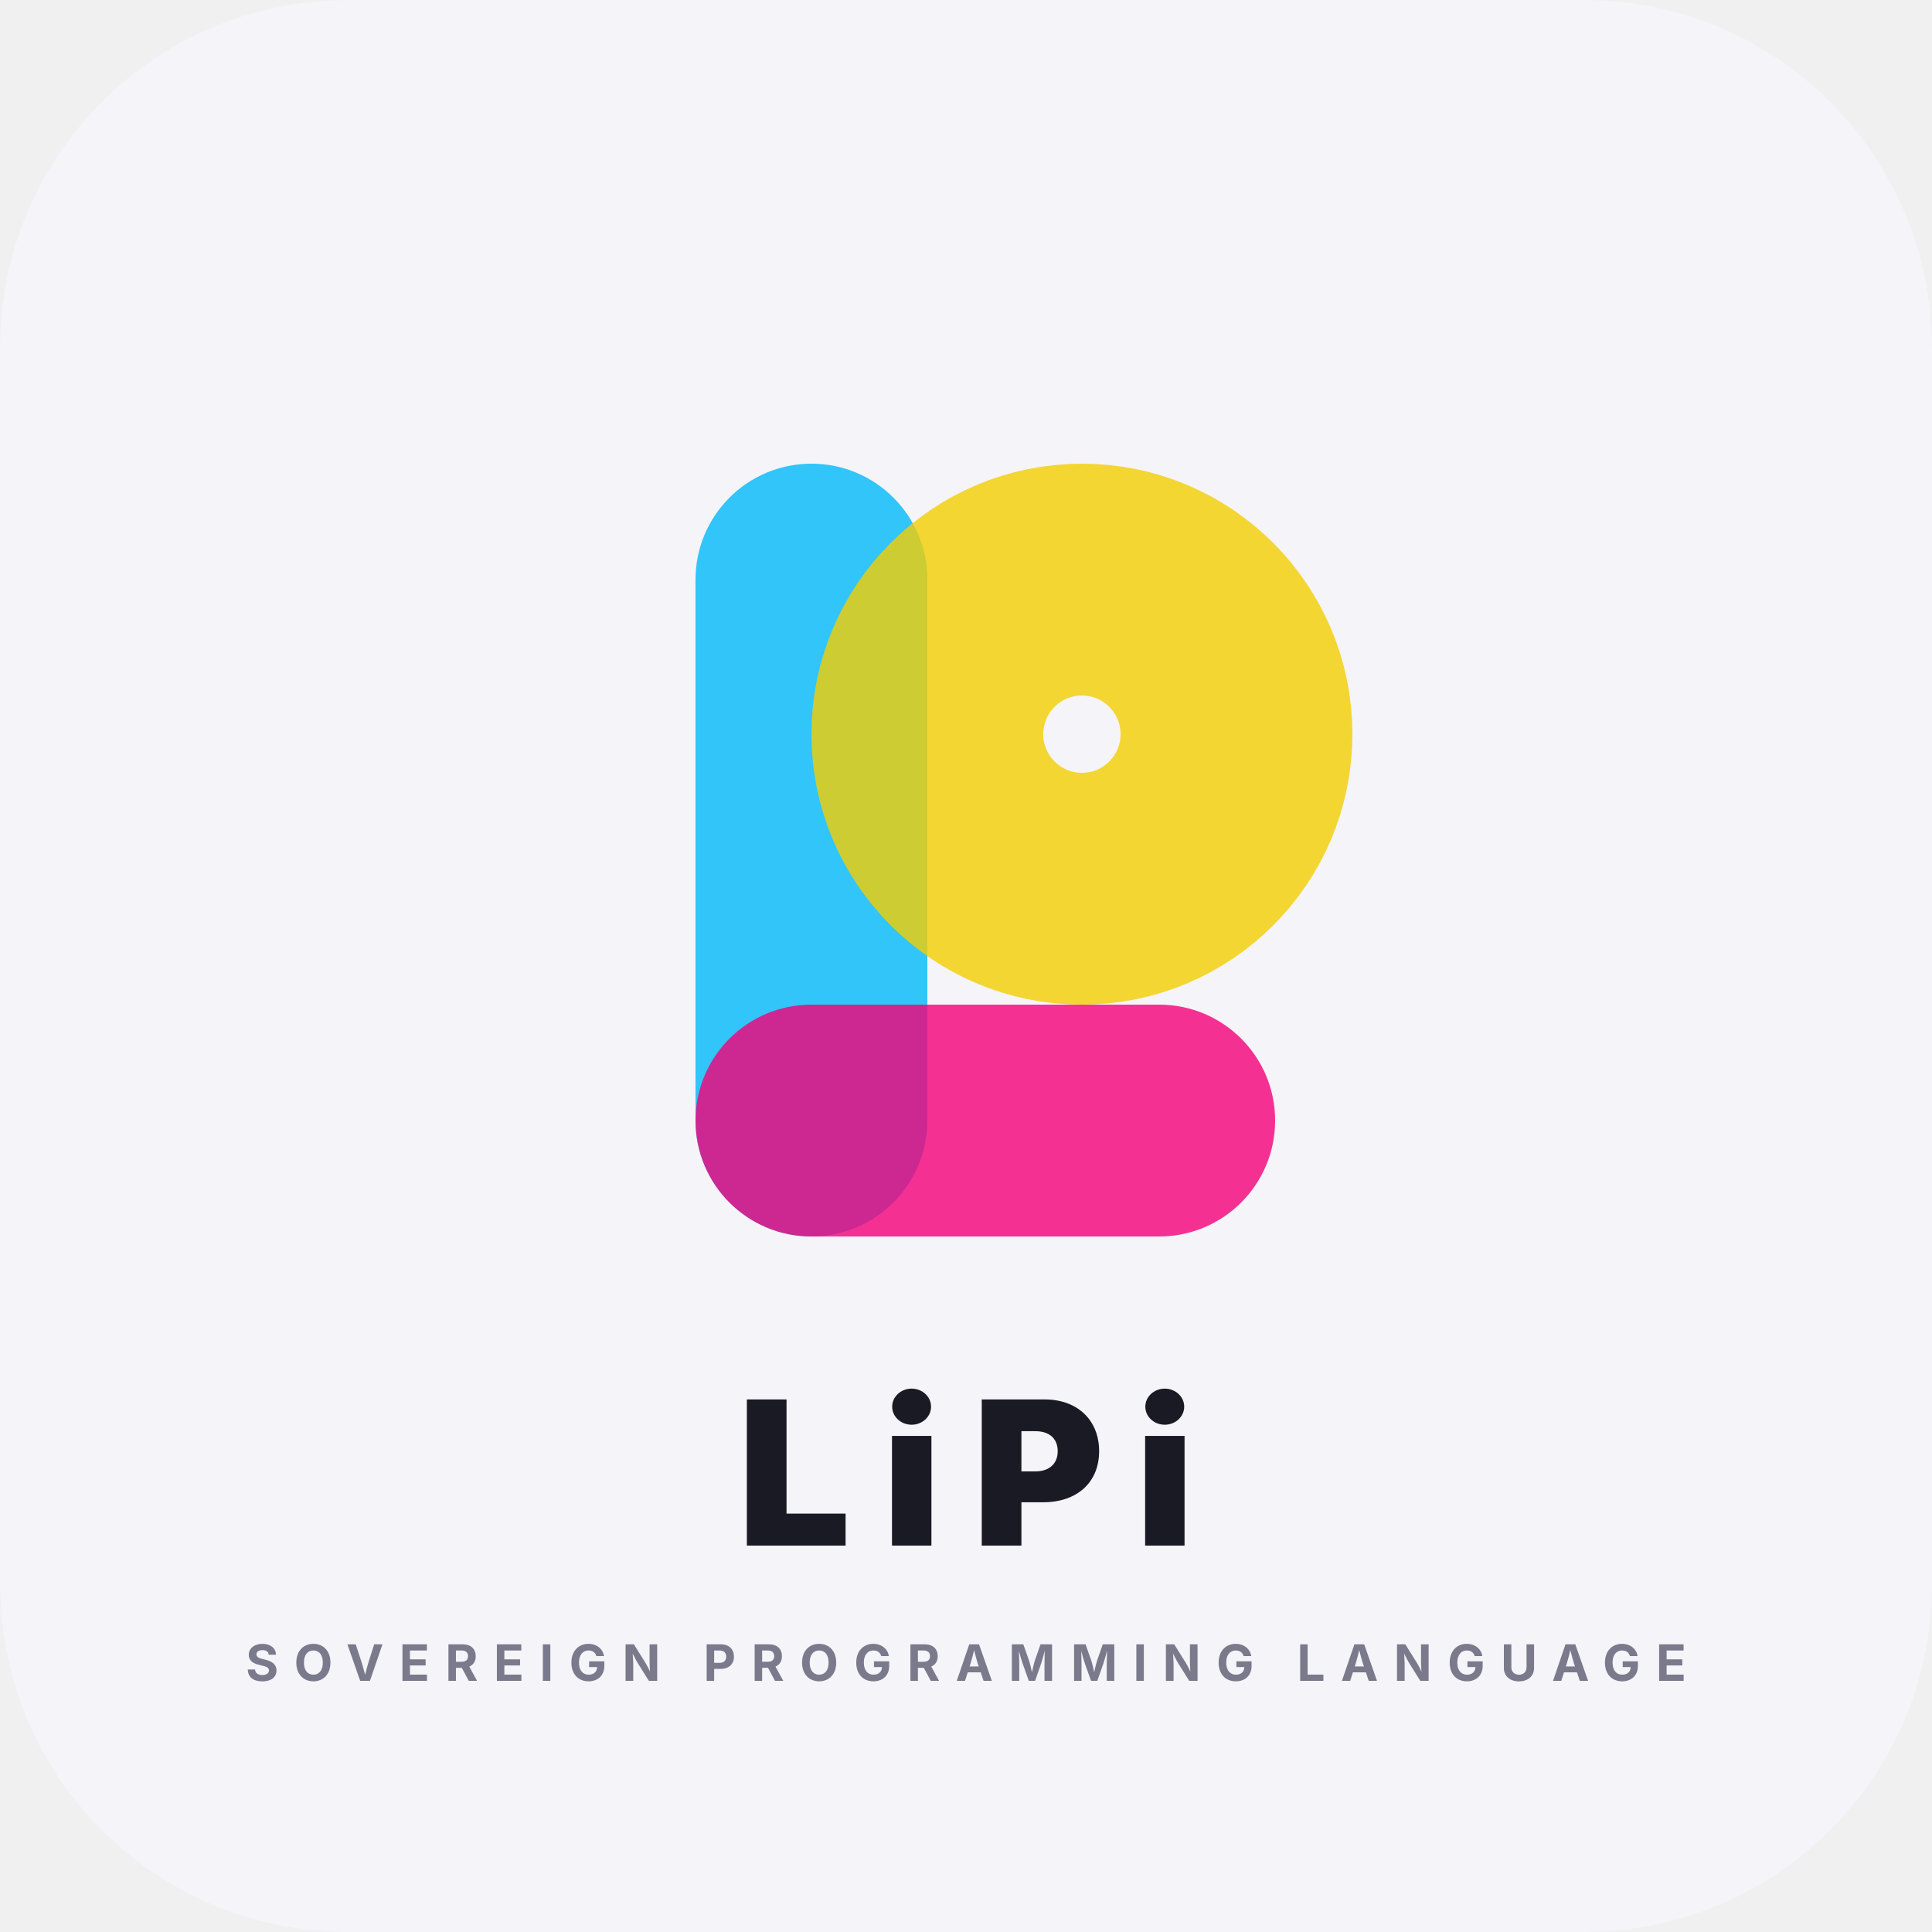
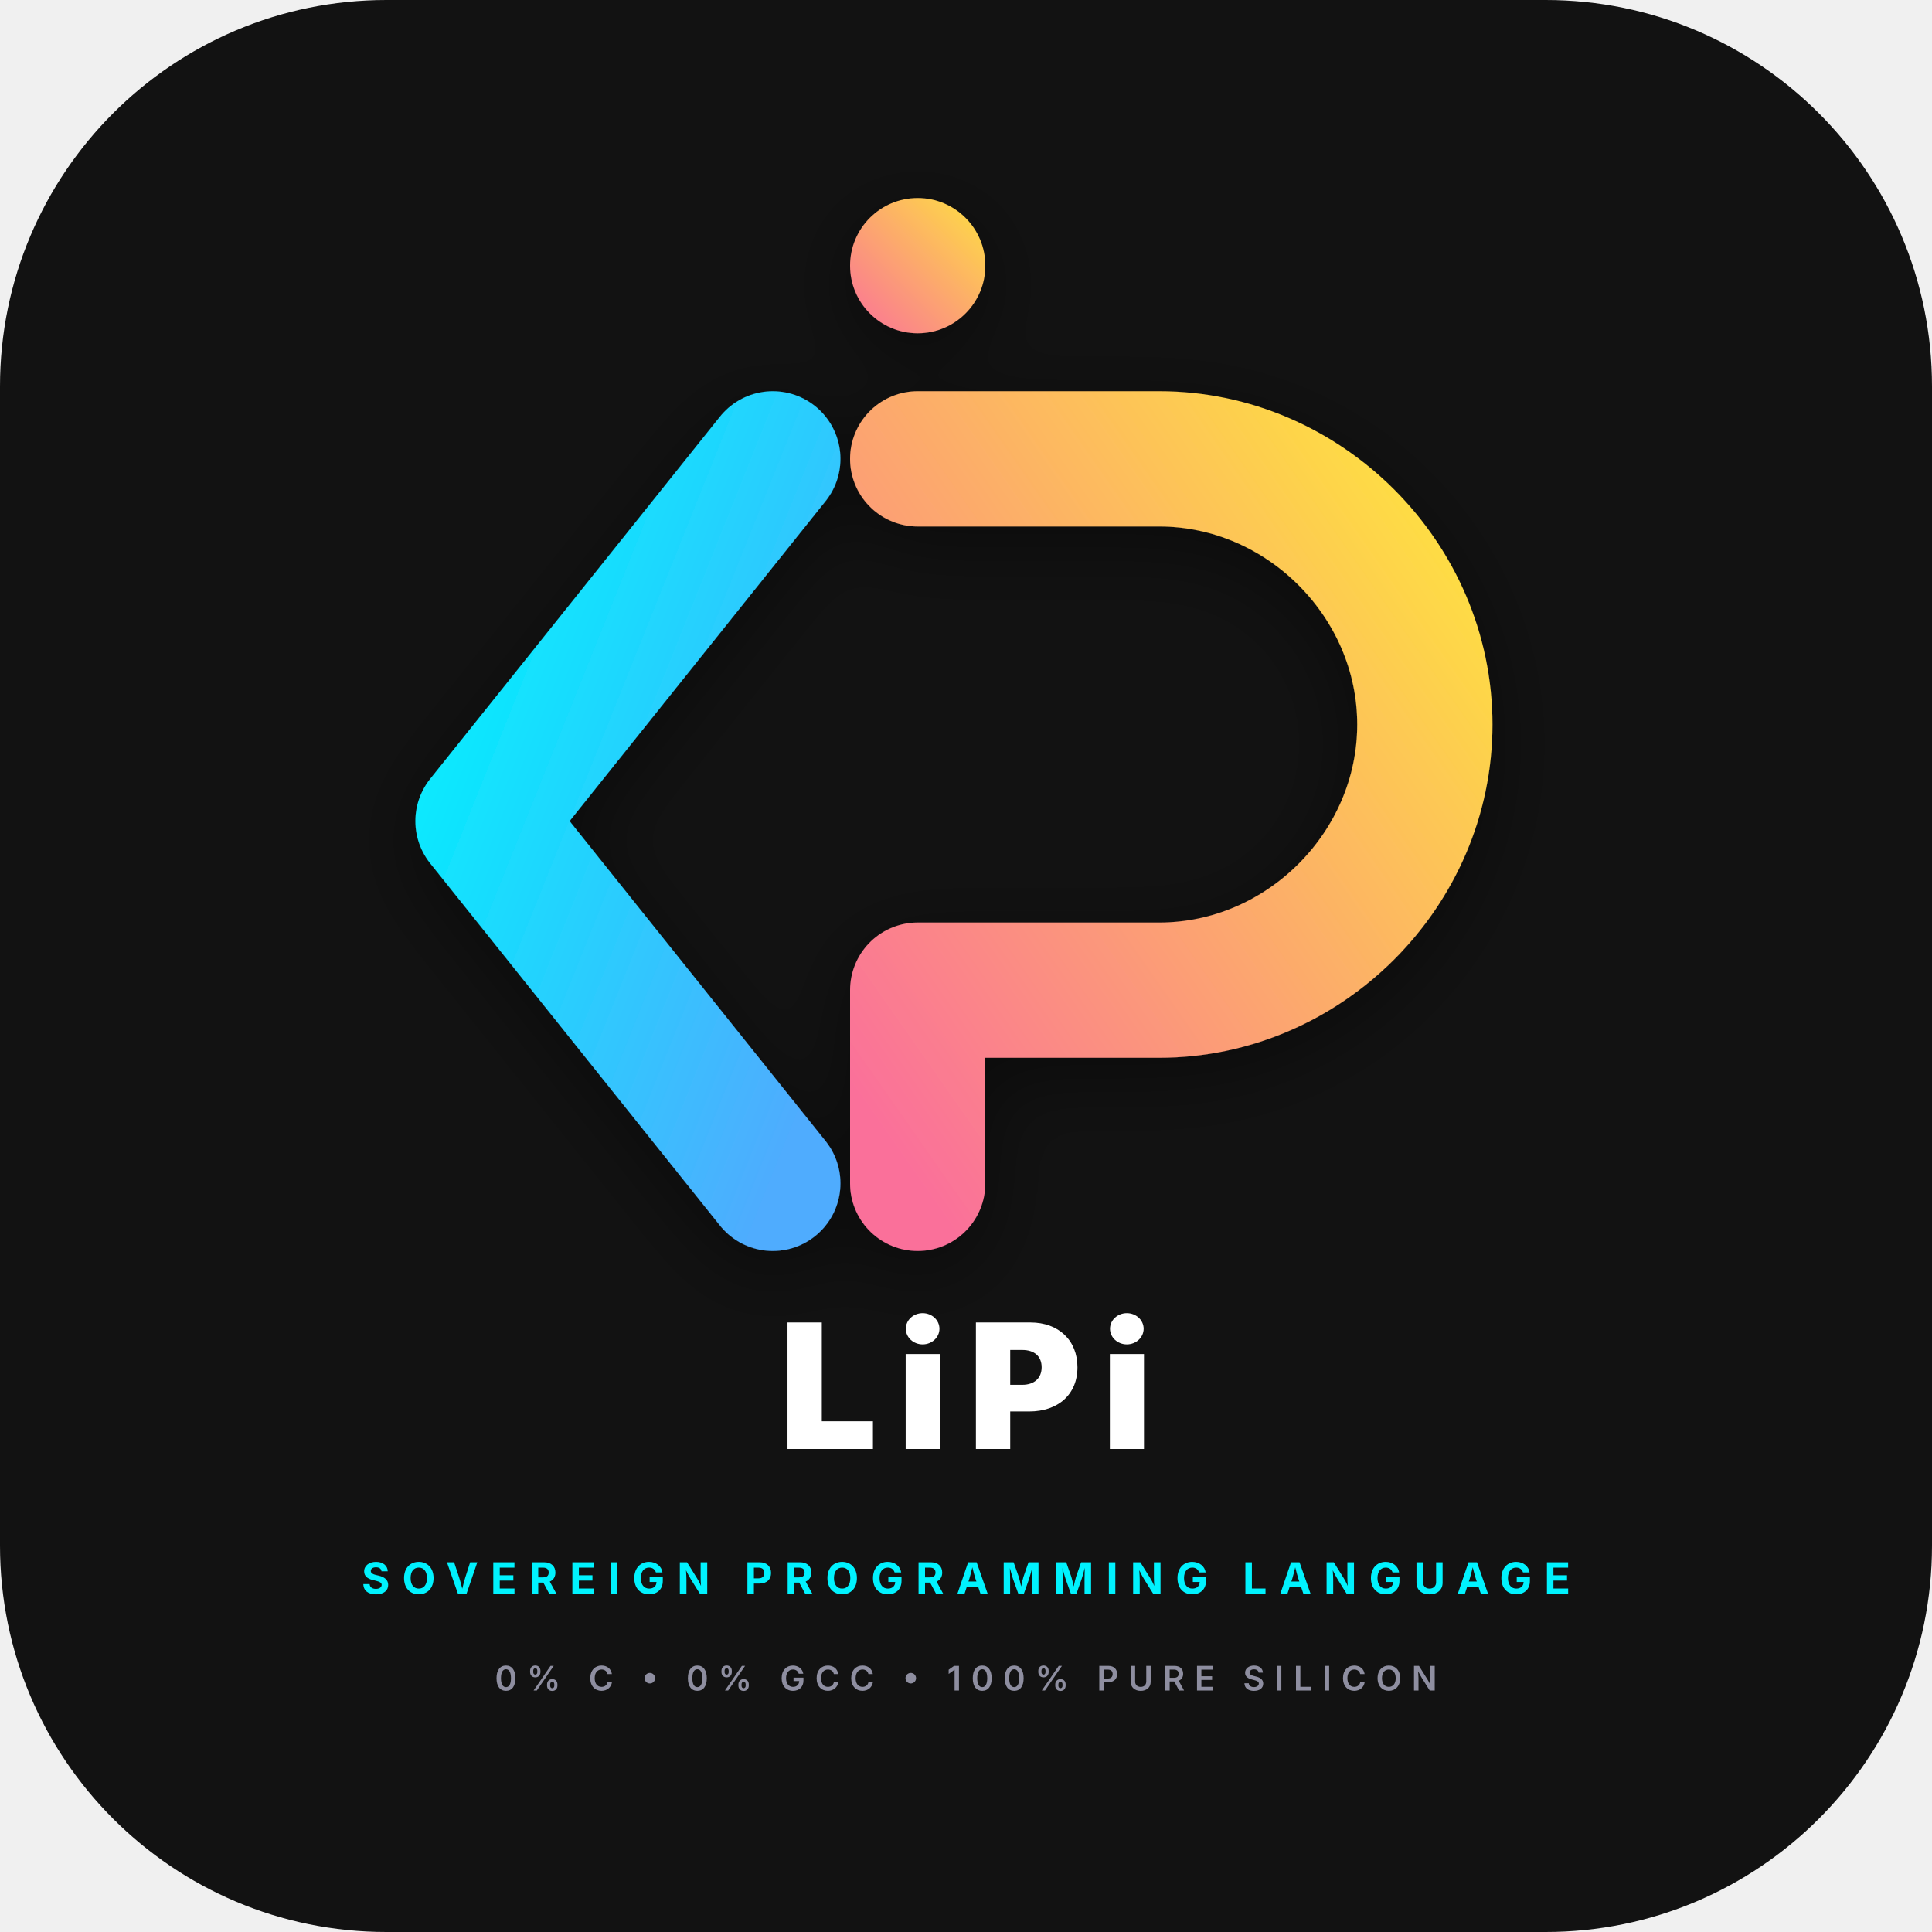
- <svg xmlns="http://www.w3.org/2000/svg" viewBox="0 0 500 500" width="100%" height="100%">
-   <rect width="500" height="500" rx="90" fill="#F4F4F9" />
-   <g transform="translate(130, 90)" style="mix-blend-mode: multiply;">
-     <rect x="50" y="30" width="60" height="200" rx="30" fill="#00C2FF" opacity="0.8" />
-     <rect x="50" y="170" width="150" height="60" rx="30" fill="#FF007A" opacity="0.8" />
-     <circle cx="150" cy="100" r="40" fill="none" stroke="#FFD700" stroke-width="60" opacity="0.8" />
+ <svg xmlns="http://www.w3.org/2000/svg" viewBox="0 0 800 800" width="100%" height="100%">
+   <defs>
+     <linearGradient id="gradPrimary" x1="0%" y1="0%" x2="100%" y2="100%">
+       <stop offset="0%" stop-color="#00F2FE" />
+       <stop offset="100%" stop-color="#4FACFE" />
+     </linearGradient>
+     <linearGradient id="gradSecondary" x1="0%" y1="100%" x2="100%" y2="0%">
+       <stop offset="0%" stop-color="#FA709A" />
+       <stop offset="100%" stop-color="#FEE140" />
+     </linearGradient>
+     <filter id="glow" x="-20%" y="-20%" width="140%" height="140%">
+       <feDropShadow dx="0" dy="8" stdDeviation="16" flood-color="#000000" flood-opacity="0.4" />
+     </filter>
+   </defs>
+   <rect width="800" height="800" rx="160" fill="#121212" />
+   <g transform="translate(180, 140)" filter="url(#glow)">
+     <path d="M 140 50 L 20 200 L 140 350" fill="none" stroke="url(#gradPrimary)" stroke-width="56" stroke-linecap="round" stroke-linejoin="round" />
+     <path d="M 200 50 L 300 50 C 360 50 410 100 410 160 C 410 220 360 270 300 270 L 200 270 L 200 350" fill="none" stroke="url(#gradSecondary)" stroke-width="56" stroke-linecap="round" stroke-linejoin="round" />
+     <circle cx="200" cy="-30" r="28" fill="url(#gradSecondary)" />
  </g>
-   <text x="250" y="400" font-family="'Inter', -apple-system, BlinkMacSystemFont, 'Segoe UI', Roboto, sans-serif" font-size="52" font-weight="900" fill="#1A1A24" text-anchor="middle" letter-spacing="8">LiPi</text>
-   <text x="250" y="435" font-family="'Inter', -apple-system, BlinkMacSystemFont, 'Segoe UI', Roboto, sans-serif" font-size="13" font-weight="700" fill="#7A7A8C" text-anchor="middle" letter-spacing="4">SOVEREIGN PROGRAMMING LANGUAGE</text>
+   <text x="400" y="600" font-family="'Inter', -apple-system, BlinkMacSystemFont, 'Segoe UI', Roboto, sans-serif" font-size="72" font-weight="900" fill="#FFFFFF" text-anchor="middle" letter-spacing="8">LiPi</text>
+   <text x="400" y="660" font-family="'Inter', -apple-system, BlinkMacSystemFont, 'Segoe UI', Roboto, sans-serif" font-size="18" font-weight="700" fill="#00F2FE" text-anchor="middle" letter-spacing="5">SOVEREIGN PROGRAMMING LANGUAGE</text>
+   <text x="400" y="700" font-family="'Inter', -apple-system, BlinkMacSystemFont, 'Segoe UI', Roboto, sans-serif" font-size="14" font-weight="600" fill="#8E8EA0" text-anchor="middle" letter-spacing="4">0% C • 0% GCC • 100% PURE SILICON</text>
</svg>
